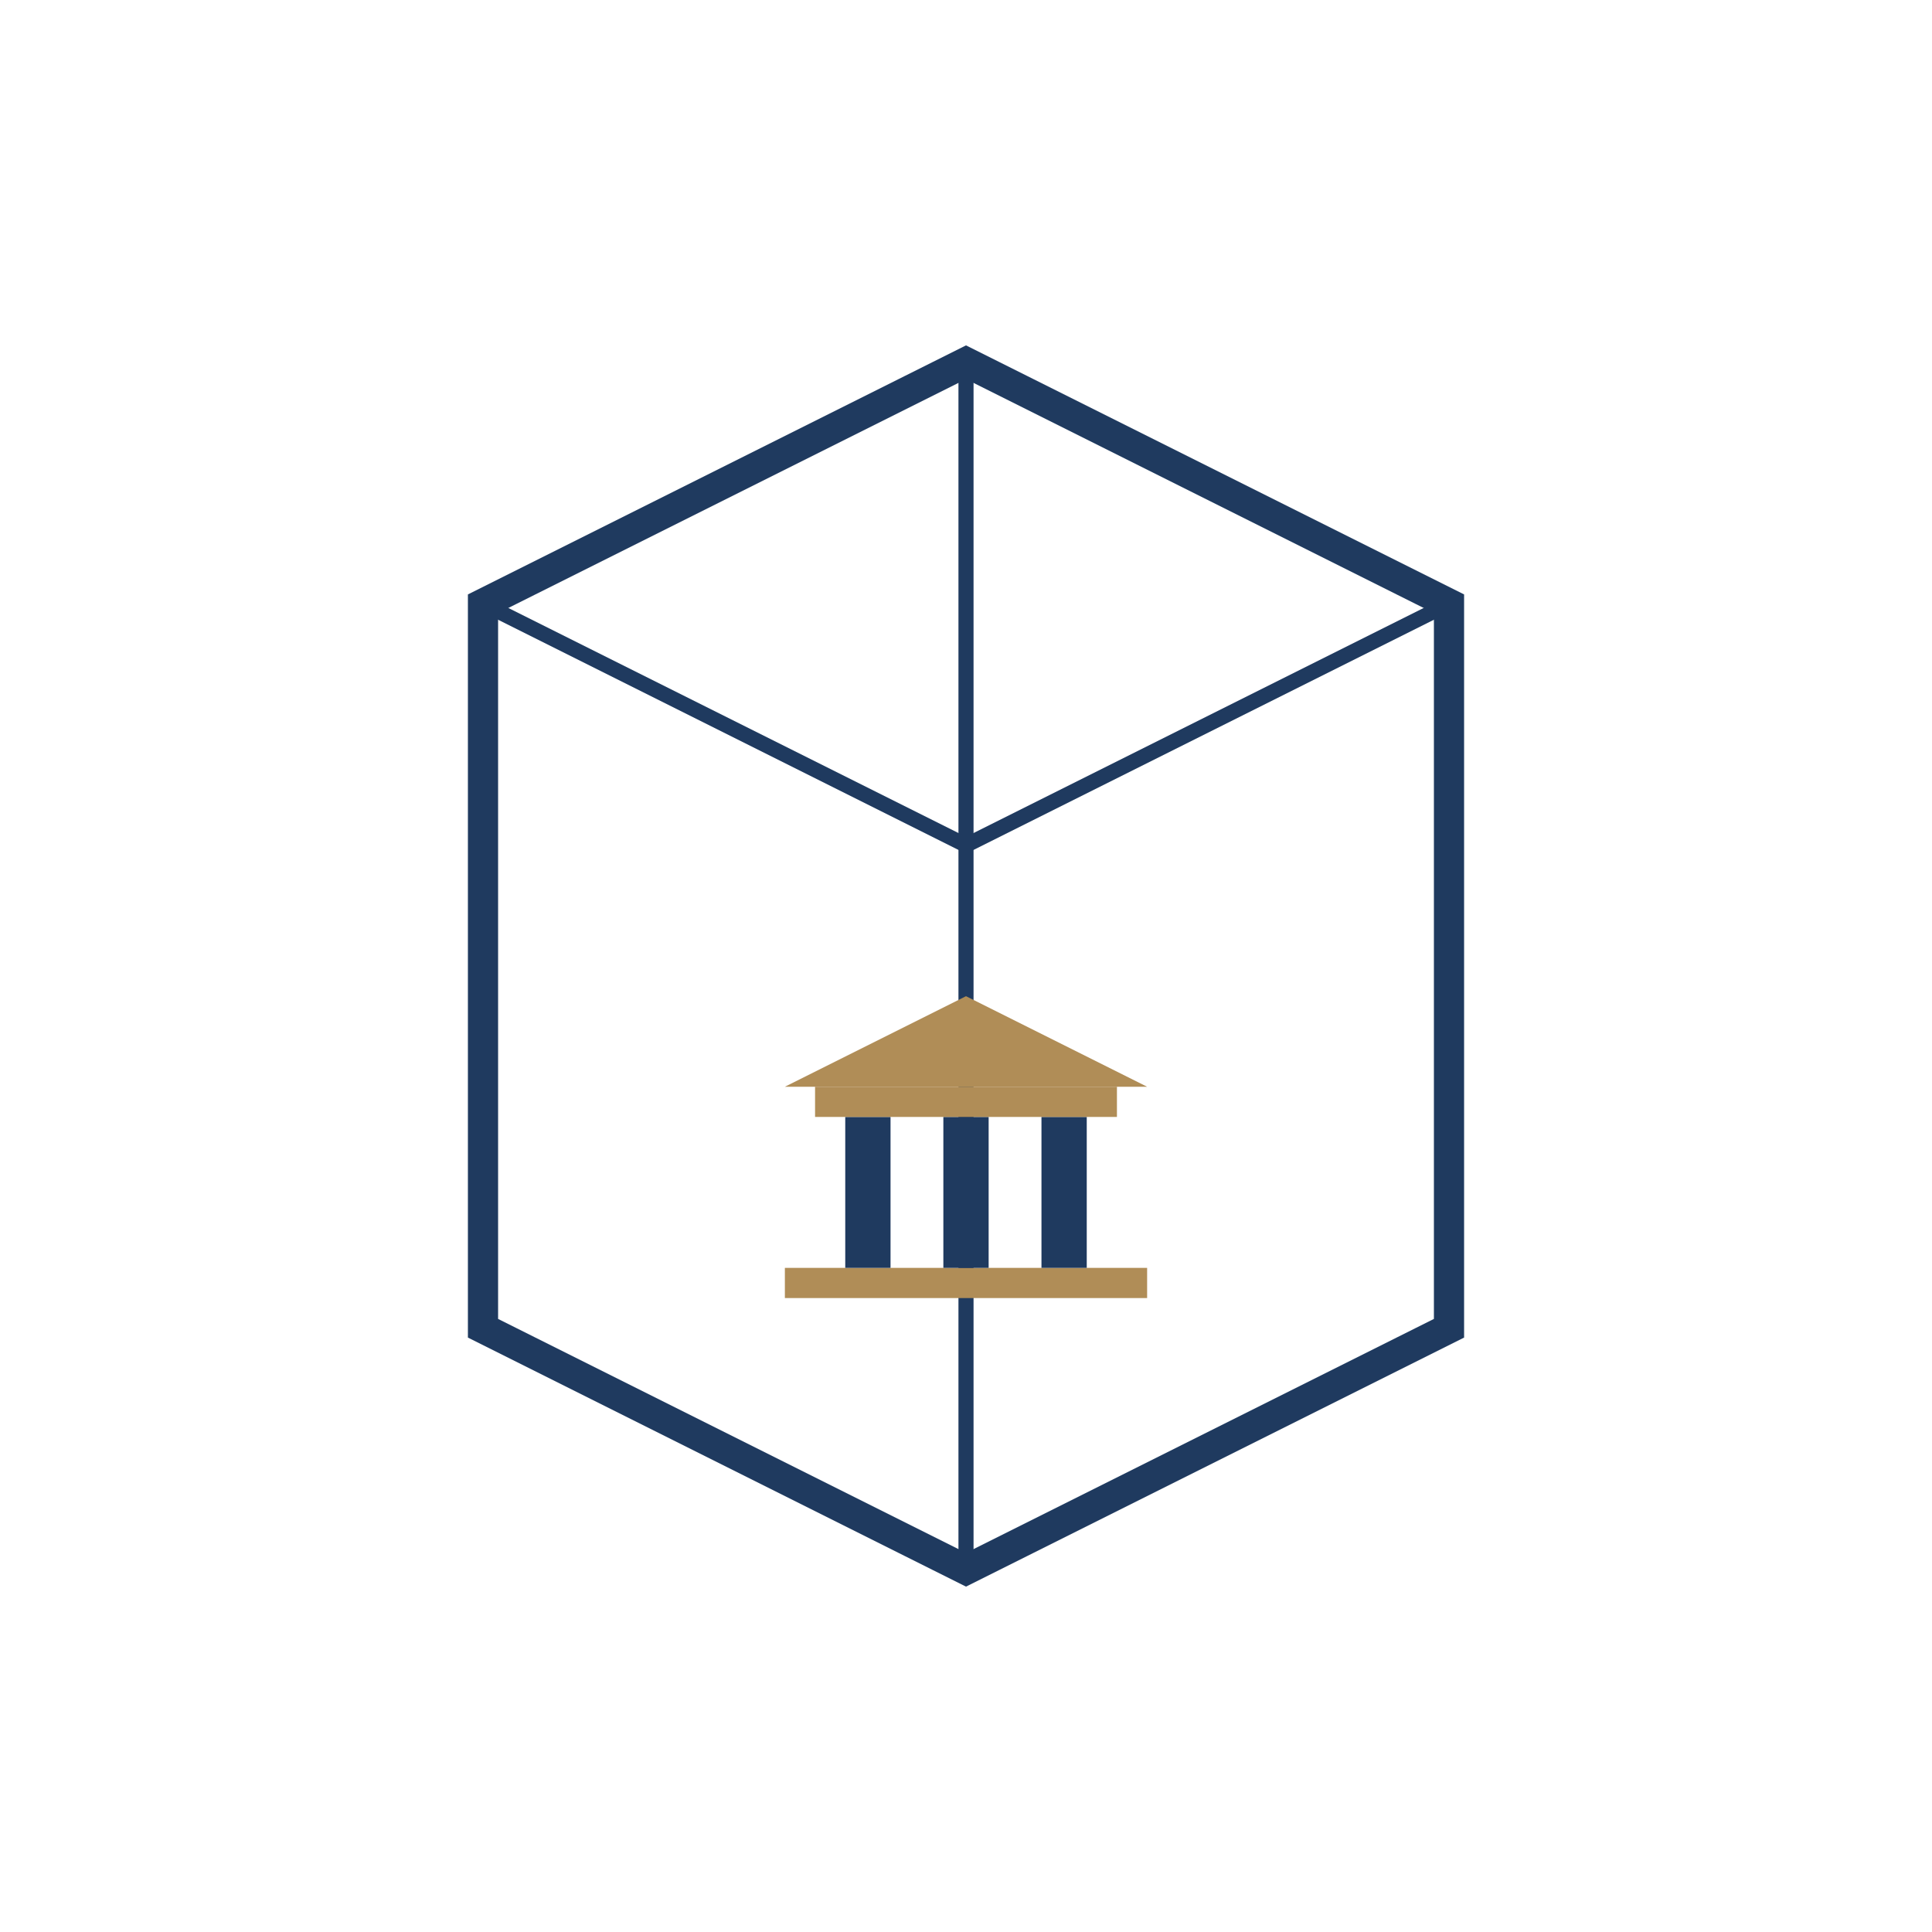
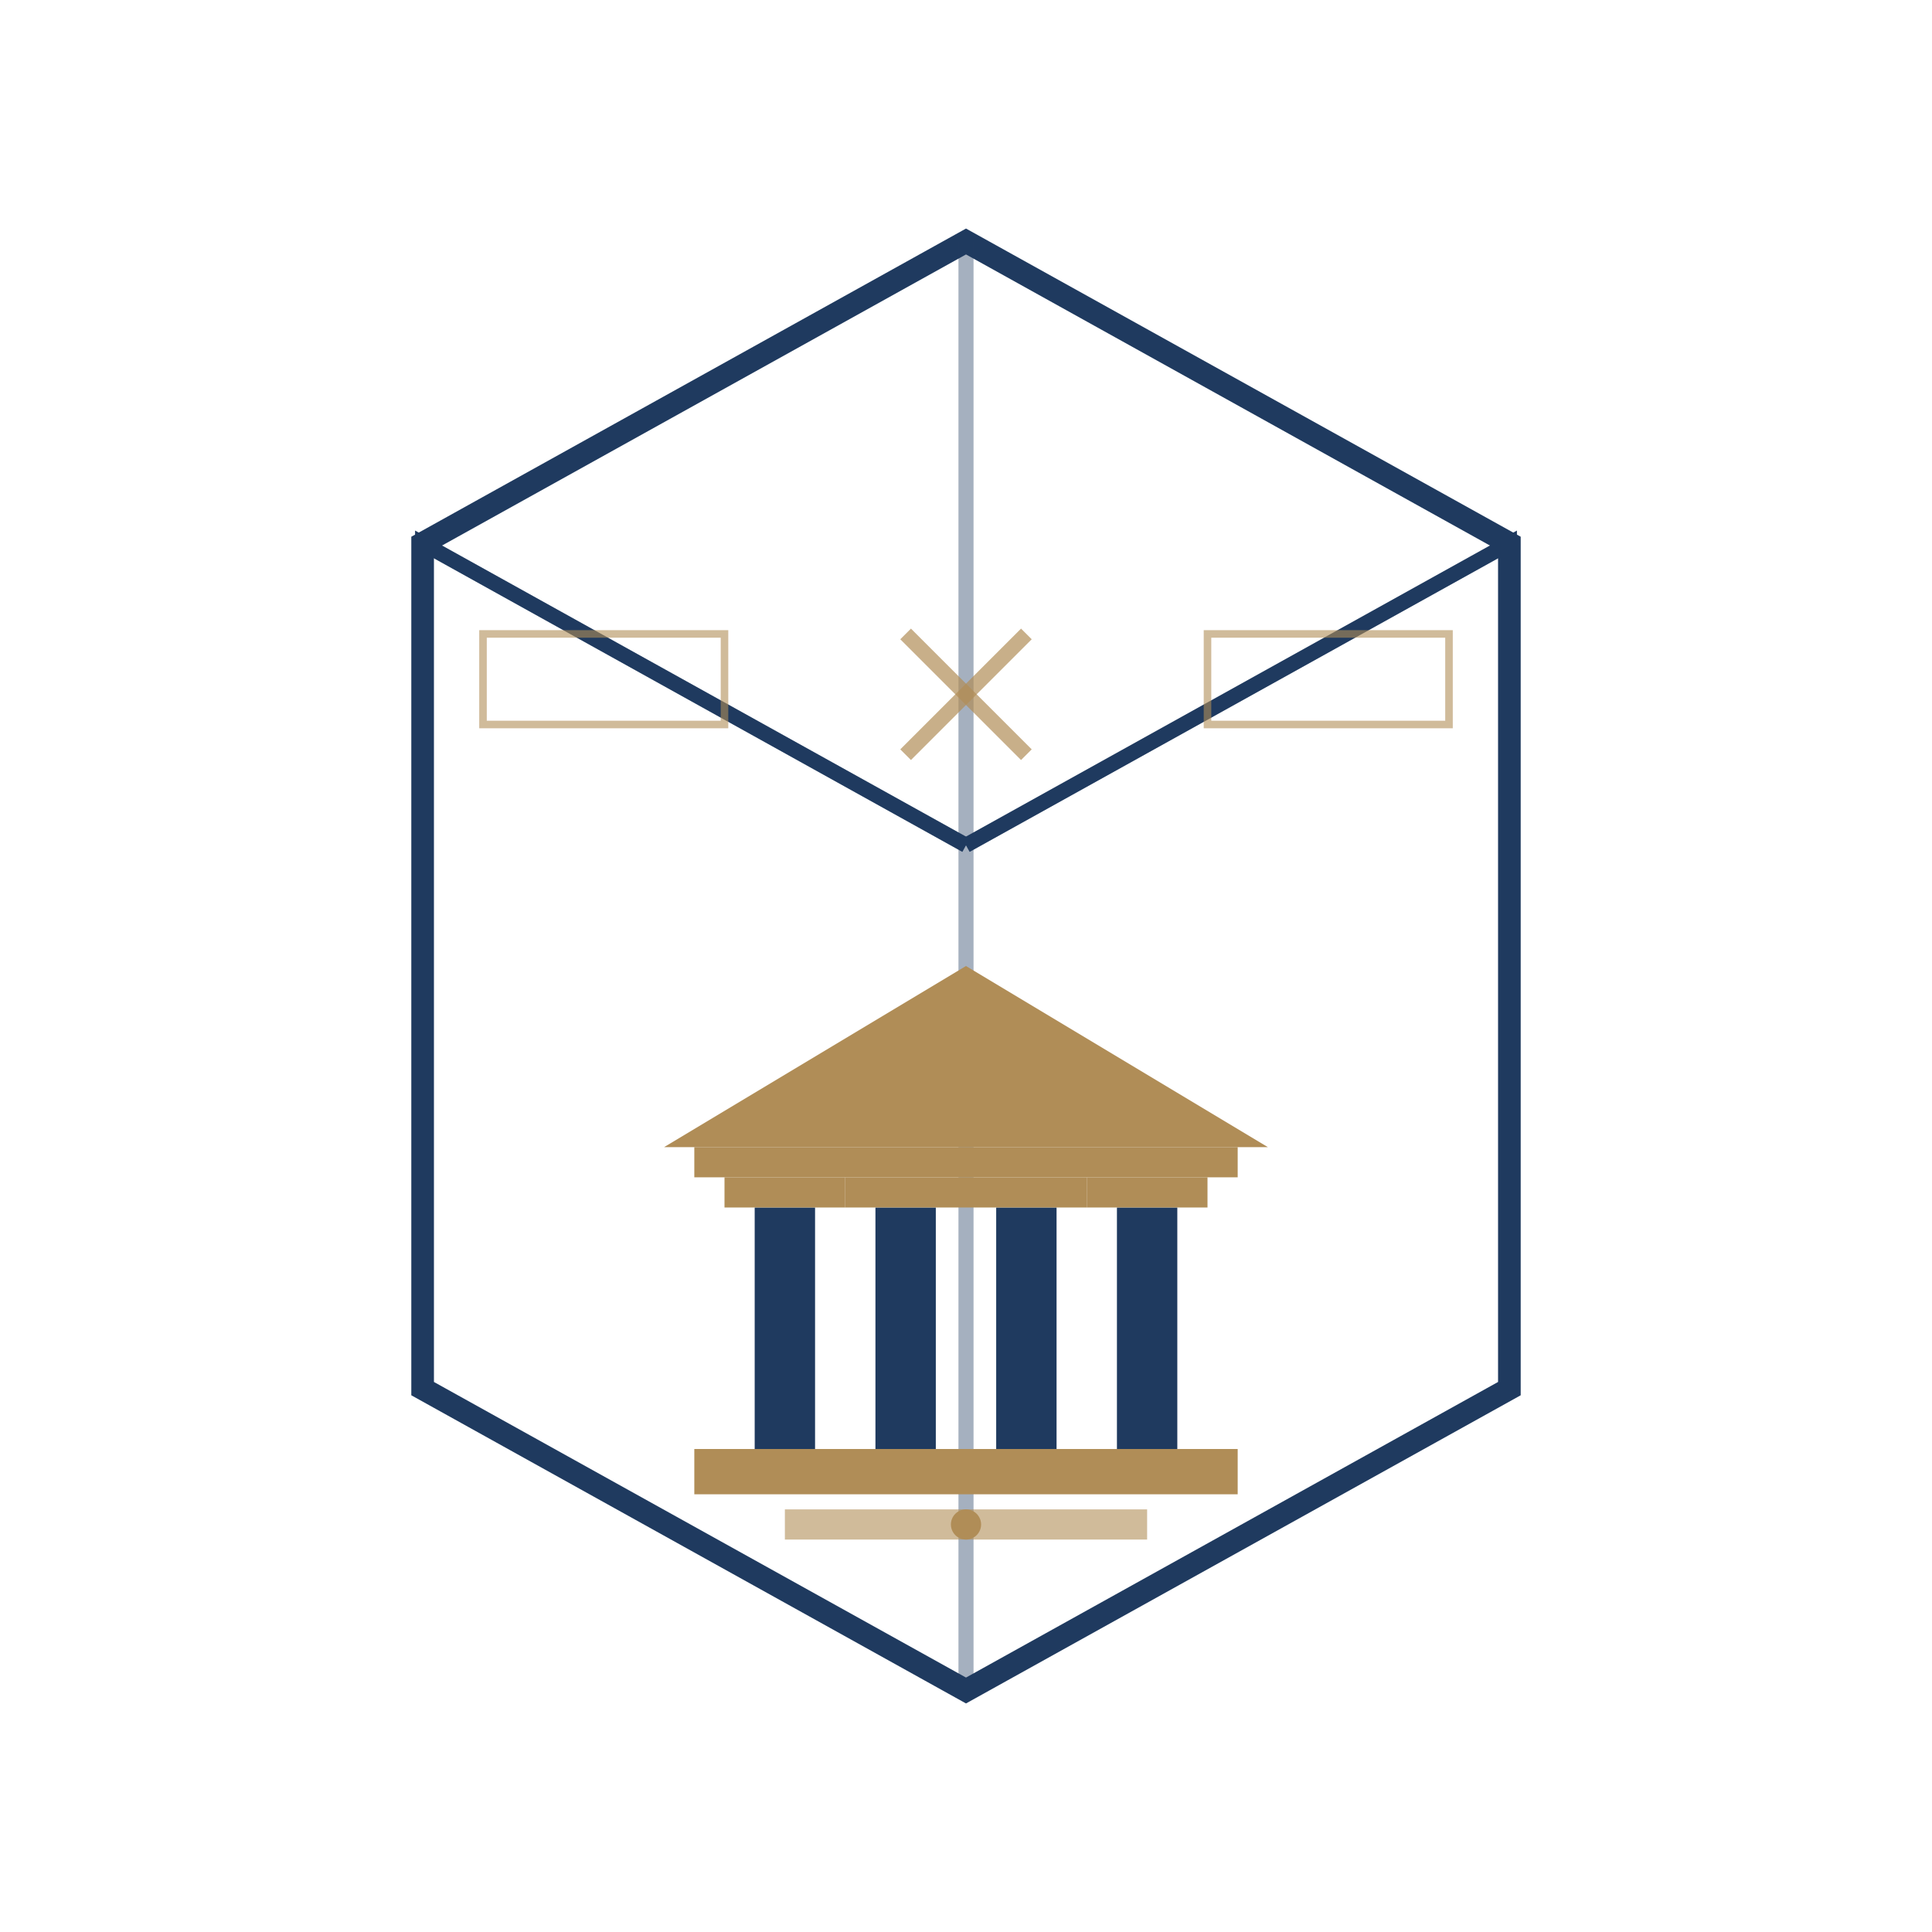
<svg xmlns="http://www.w3.org/2000/svg" width="256" height="256" viewBox="0 0 256 256">
  <defs>
    <style>
      .primary { fill: #1F3A5F; }
      .accent { fill: #B08D57; }
+       .package { fill: none; stroke: #1F3A5F; stroke-width: 3; }
    </style>
  </defs>
-   <path d="M 64 80 L 128 48 L 192 80 L 192 176 L 128 208 L 64 176 Z" fill="none" stroke="#1F3A5F" stroke-width="4" />
-   <line x1="128" y1="48" x2="128" y2="208" stroke="#1F3A5F" stroke-width="2" />
-   <line x1="64" y1="80" x2="128" y2="112" stroke="#1F3A5F" stroke-width="2" />
-   <line x1="192" y1="80" x2="128" y2="112" stroke="#1F3A5F" stroke-width="2" />
-   <g transform="translate(128, 144)">
-     <rect x="-24" y="24" width="48" height="4" class="accent" />
-     <rect x="-16" y="4" width="6" height="20" class="primary" />
-     <rect x="-3" y="4" width="6" height="20" class="primary" />
-     <rect x="10" y="4" width="6" height="20" class="primary" />
-     <rect x="-20" y="0" width="40" height="4" class="accent" />
-     <path d="M 0 -12 L 24 0 L -24 0 Z" class="accent" />
+   <path d="M 56 72 L 128 32 L 200 72 L 200 184 L 128 224 L 56 184 Z" class="package" />
+   <line x1="128" y1="32" x2="128" y2="224" stroke="#1F3A5F" stroke-width="2" opacity="0.4" />
+   <line x1="56" y1="72" x2="128" y2="112" stroke="#1F3A5F" stroke-width="2" opacity="0.4" />
+   <line x1="200" y1="72" x2="128" y2="112" stroke="#1F3A5F" stroke-width="2" opacity="0.4" />
+   <path d="M 128 112 L 56 72 L 56 184 L 128 224" fill="none" stroke="#1F3A5F" stroke-width="2" />
+   <path d="M 128 112 L 200 72 L 200 184 L 128 224" fill="none" stroke="#1F3A5F" stroke-width="2" />
+   <rect x="64" y="84" width="32" height="12" fill="none" stroke="#B08D57" stroke-width="1" opacity="0.6" />
+   <rect x="160" y="84" width="32" height="12" fill="none" stroke="#B08D57" stroke-width="1" opacity="0.6" />
+   <g transform="translate(128, 156)">
+     <rect x="-36" y="36" width="72" height="6" class="accent" />
+     <rect x="-28" y="4" width="8" height="32" class="primary" />
+     <rect x="-12" y="4" width="8" height="32" class="primary" />
+     <rect x="4" y="4" width="8" height="32" class="primary" />
+     <rect x="20" y="4" width="8" height="32" class="primary" />
+     <rect x="-32" y="0" width="16" height="4" class="accent" />
+     <rect x="-16" y="0" width="16" height="4" class="accent" />
+     <rect x="0" y="0" width="16" height="4" class="accent" />
+     <rect x="16" y="0" width="16" height="4" class="accent" />
+     <rect x="-36" y="-4" width="72" height="4" class="accent" />
+     <path d="M 0 -28 L 40 -4 L -40 -4 Z" class="accent" />
  </g>
+   <g transform="translate(128, 92)">
+     <path d="M -8 -8 L 0 0 L -8 8" fill="none" stroke="#B08D57" stroke-width="2" opacity="0.7" />
+     <path d="M 8 -8 L 0 0 L 8 8" fill="none" stroke="#B08D57" stroke-width="2" opacity="0.7" />
+   </g>
+   <rect x="104" y="200" width="48" height="4" class="accent" opacity="0.6" />
+   <circle cx="128" cy="202" r="2" class="accent" />
</svg>
